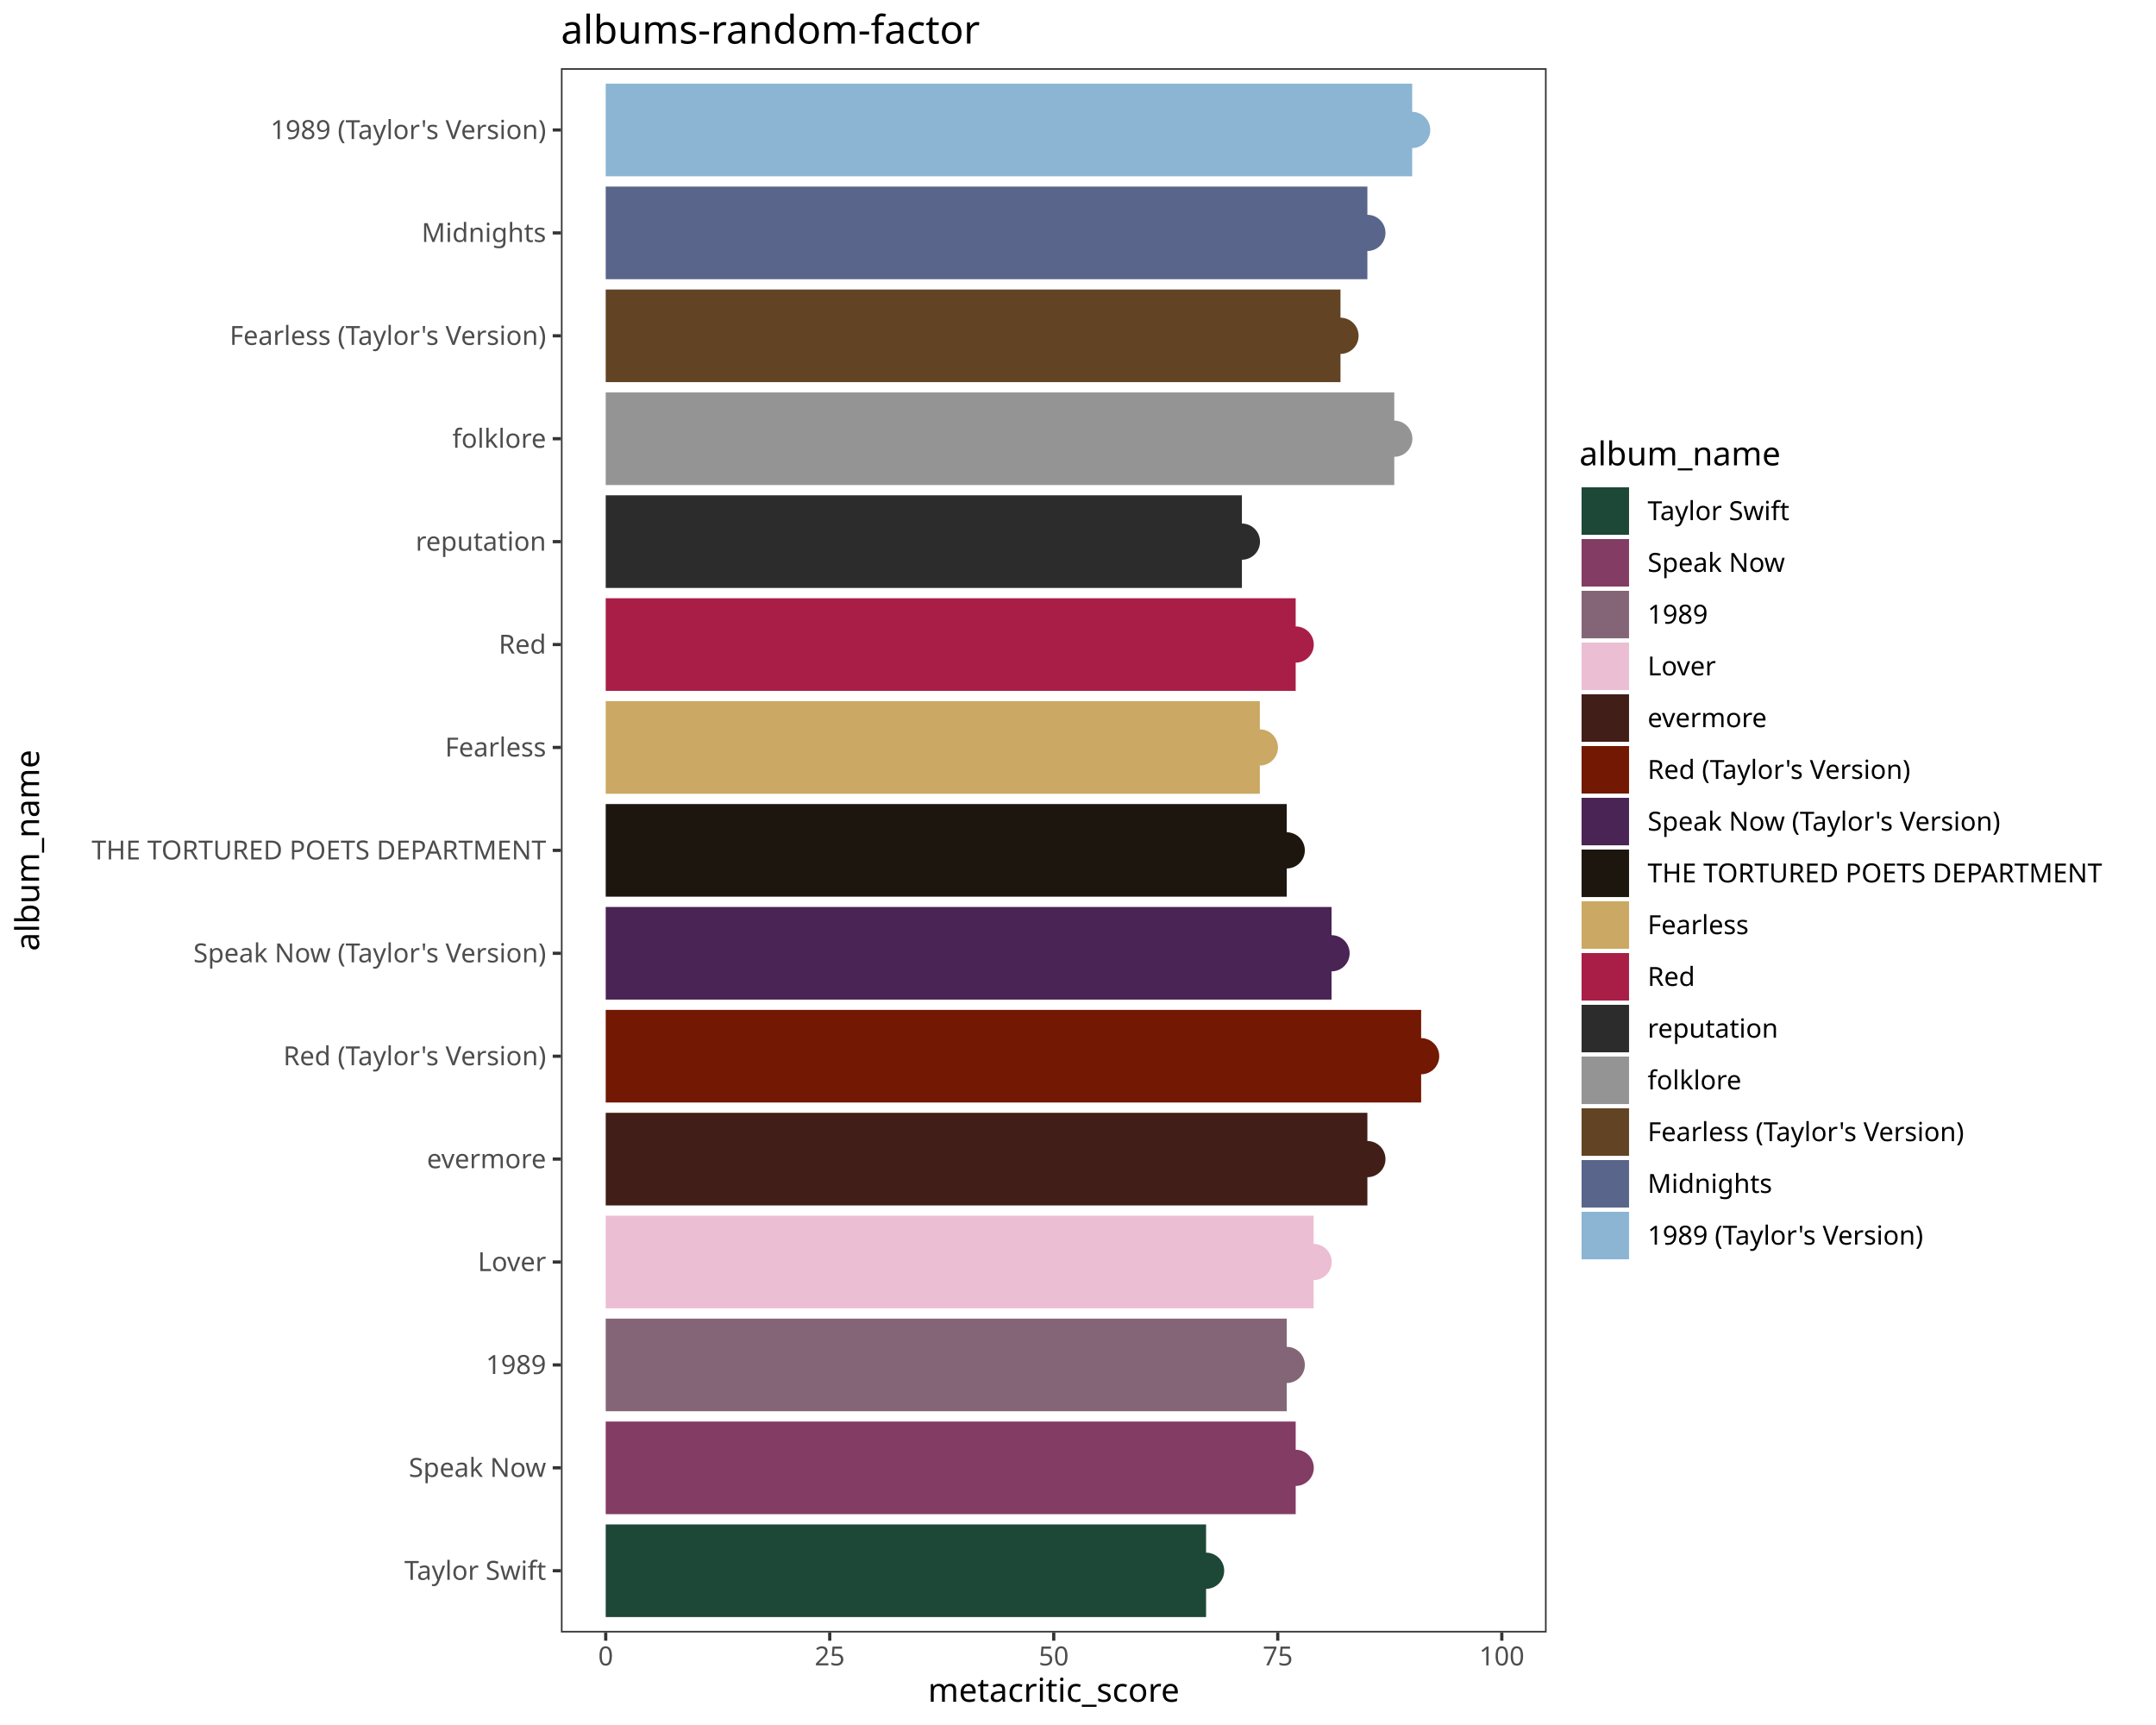
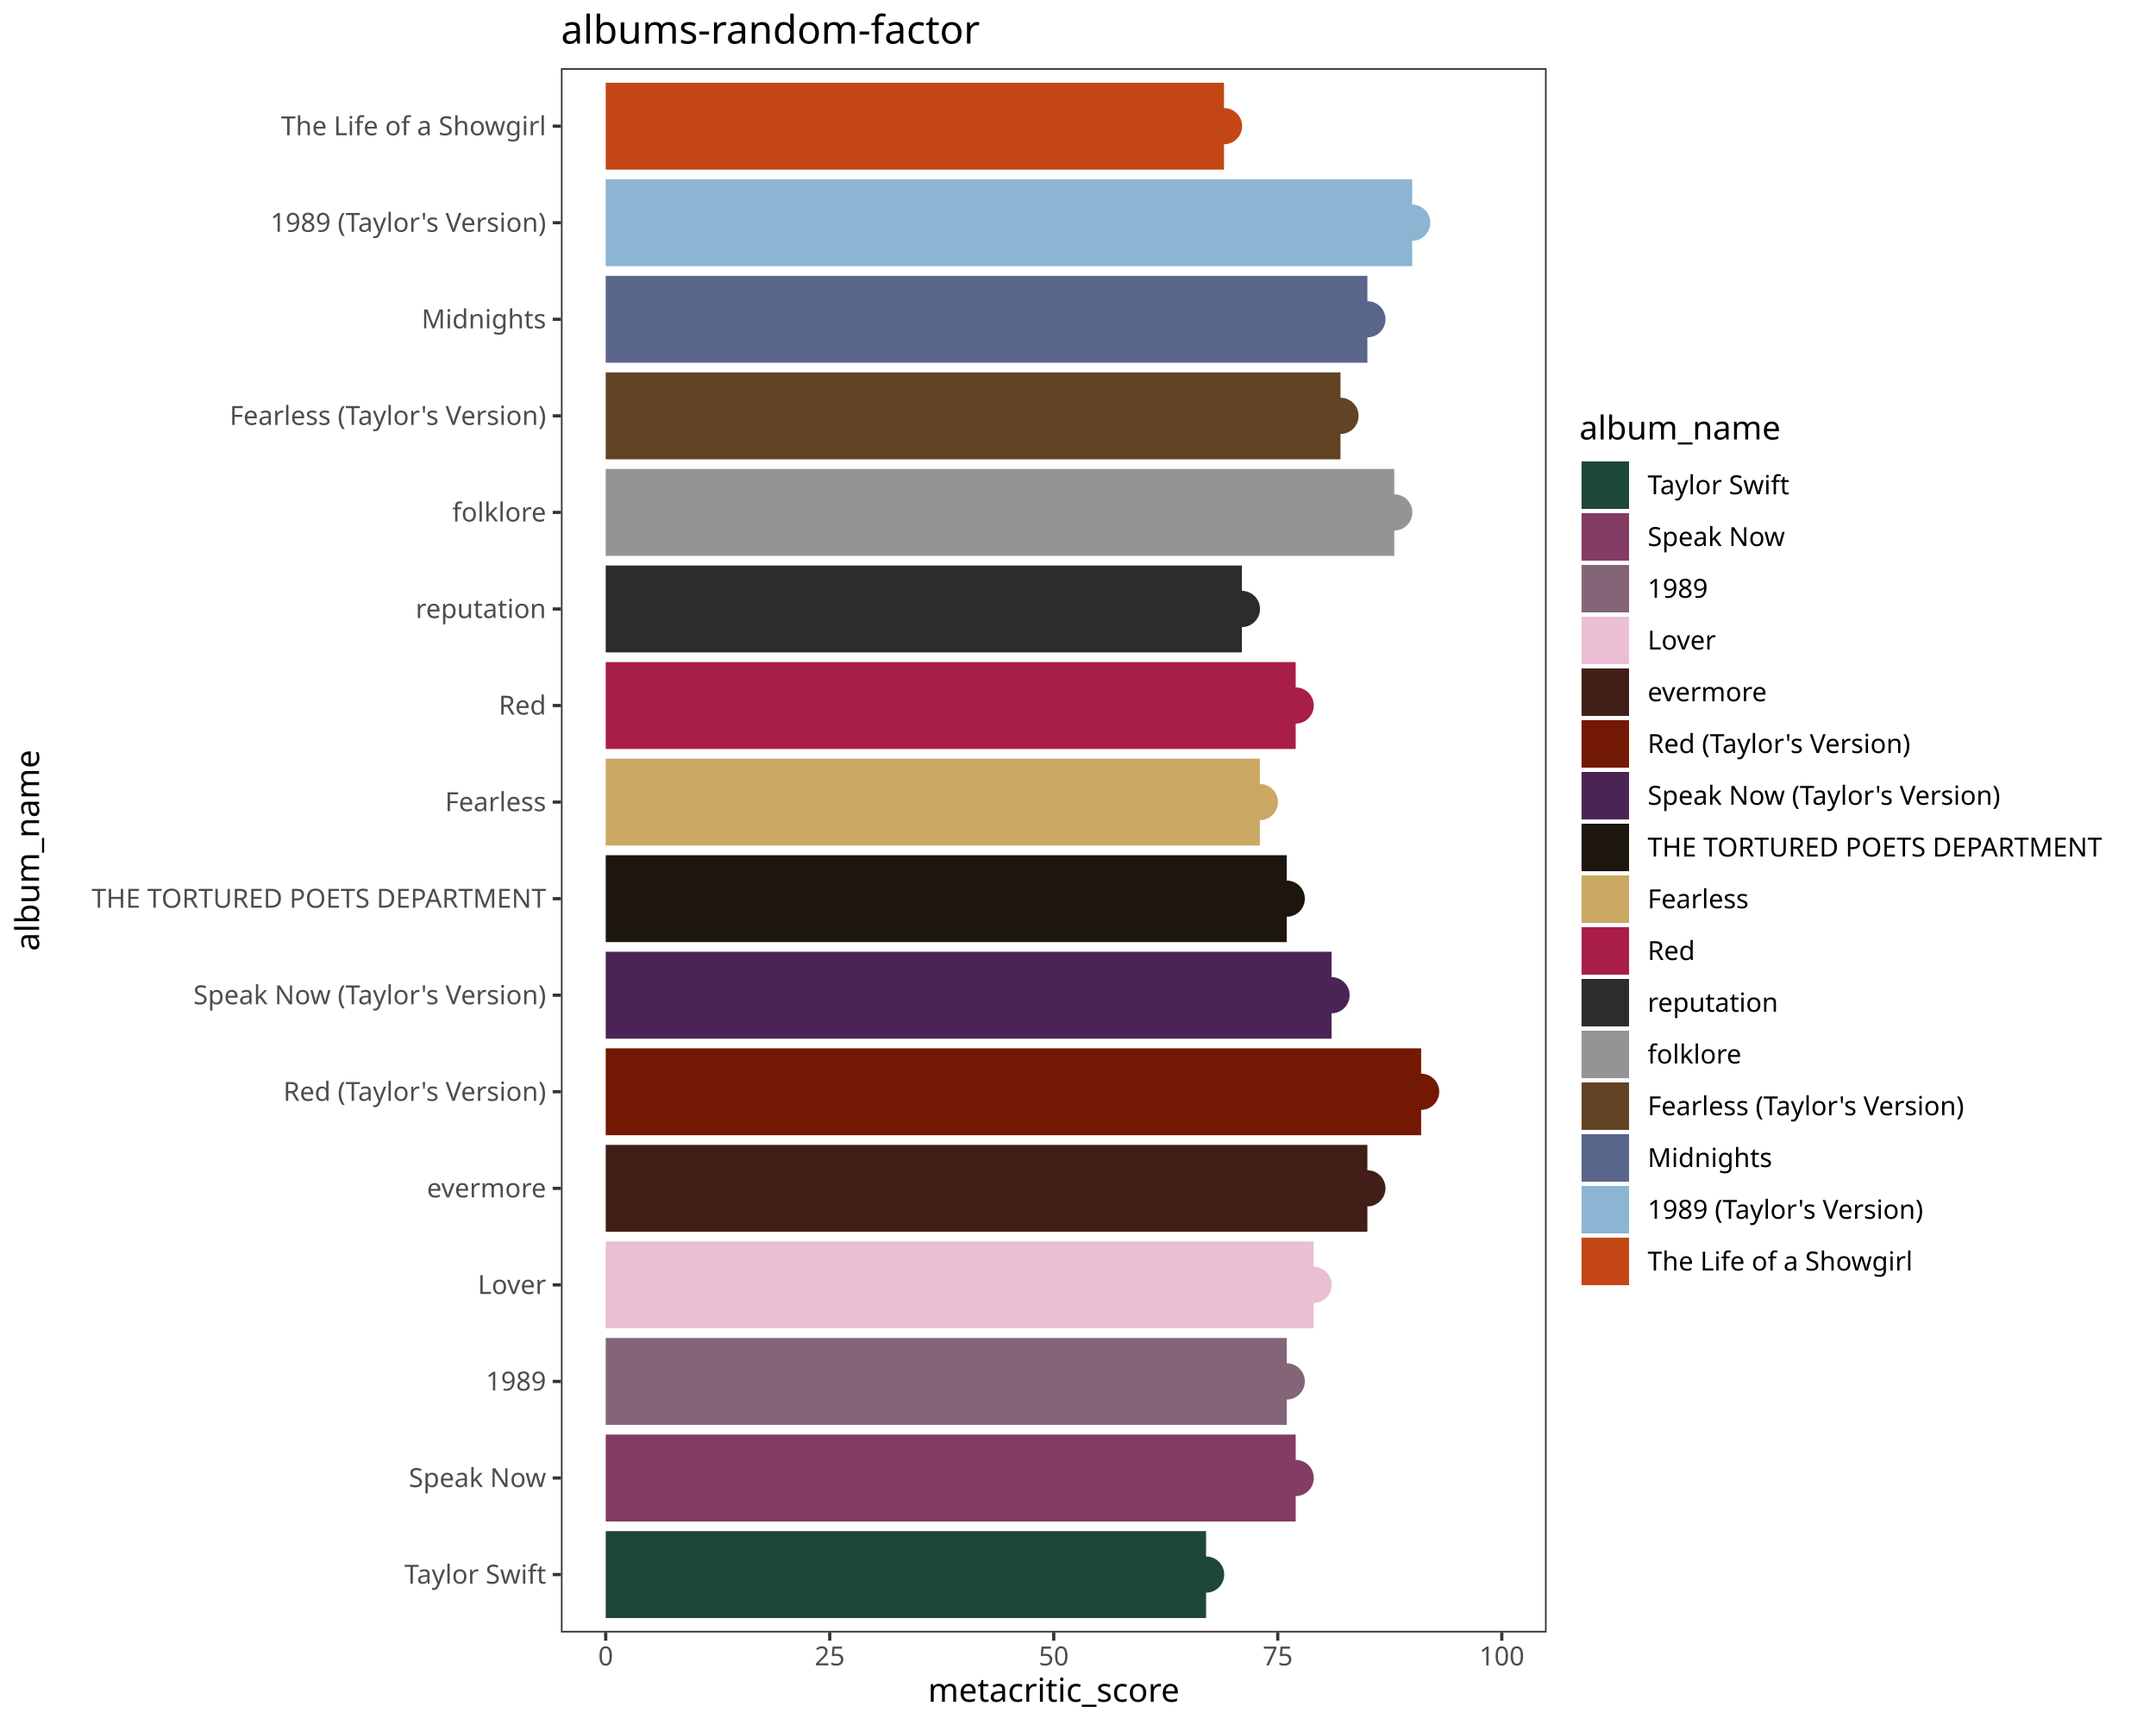
<svg xmlns="http://www.w3.org/2000/svg" class="svglite" data-engine-version="2.0" width="720.00pt" height="576.00pt" viewBox="0 0 720.00 576.00">
  <defs>
    <style type="text/css">
    .svglite line, .svglite polyline, .svglite polygon, .svglite path, .svglite rect, .svglite circle {
      fill: none;
      stroke: #000000;
      stroke-linecap: round;
      stroke-linejoin: round;
      stroke-miterlimit: 10.00;
    }
  </style>
  </defs>
  <rect width="100%" height="100%" style="stroke: none; fill: #FFFFFF;" />
  <defs>
    <clipPath id="cpMC4wMHw3MjAuMDB8MC4wMHw1NzYuMDA=">
      <rect x="0.00" y="0.00" width="720.00" height="576.00" />
    </clipPath>
  </defs>
  <g clip-path="url(#cpMC4wMHw3MjAuMDB8MC4wMHw1NzYuMDA=)">
    <rect x="0.00" y="0.00" width="720.00" height="576.00" style="stroke-width: 1.07; stroke: #FFFFFF; fill: #FFFFFF;" />
  </g>
  <defs>
    <clipPath id="cpMTg3LjMyfDUxNi40OXwyMi43OHw1NDUuMTE=">
      <rect x="187.32" y="22.78" width="329.17" height="522.33" />
    </clipPath>
  </defs>
  <g clip-path="url(#cpMTg3LjMyfDUxNi40OXwyMi43OHw1NDUuMTE=)">
    <rect x="187.32" y="22.78" width="329.17" height="522.33" style="stroke-width: 1.07; stroke: none; fill: #FFFFFF;" />
-     <rect x="202.28" y="509.03" width="200.49" height="30.93" style="stroke-width: 1.07; stroke: none; stroke-linecap: butt; stroke-linejoin: miter; fill: #1D4737;" />
-     <rect x="202.28" y="234.12" width="218.45" height="30.93" style="stroke-width: 1.07; stroke: none; stroke-linecap: butt; stroke-linejoin: miter; fill: #CBA863;" />
-     <rect x="202.28" y="474.67" width="230.42" height="30.93" style="stroke-width: 1.07; stroke: none; stroke-linecap: butt; stroke-linejoin: miter; fill: #833C63;" />
-     <rect x="202.28" y="199.76" width="230.42" height="30.93" style="stroke-width: 1.07; stroke: none; stroke-linecap: butt; stroke-linejoin: miter; fill: #A91E47;" />
-     <rect x="202.28" y="440.30" width="227.43" height="30.93" style="stroke-width: 1.07; stroke: none; stroke-linecap: butt; stroke-linejoin: miter; fill: #846578;" />
-     <rect x="202.28" y="165.39" width="212.46" height="30.93" style="stroke-width: 1.07; stroke: none; stroke-linecap: butt; stroke-linejoin: miter; fill: #2C2C2C;" />
-     <rect x="202.28" y="405.94" width="236.40" height="30.93" style="stroke-width: 1.07; stroke: none; stroke-linecap: butt; stroke-linejoin: miter; fill: #EBBED3;" />
-     <rect x="202.28" y="131.03" width="263.34" height="30.93" style="stroke-width: 1.07; stroke: none; stroke-linecap: butt; stroke-linejoin: miter; fill: #949494;" />
-     <rect x="202.28" y="371.58" width="254.36" height="30.93" style="stroke-width: 1.07; stroke: none; stroke-linecap: butt; stroke-linejoin: miter; fill: #421E18;" />
-     <rect x="202.28" y="96.67" width="245.38" height="30.93" style="stroke-width: 1.07; stroke: none; stroke-linecap: butt; stroke-linejoin: miter; fill: #624324;" />
-     <rect x="202.28" y="337.21" width="272.31" height="30.93" style="stroke-width: 1.07; stroke: none; stroke-linecap: butt; stroke-linejoin: miter; fill: #731803;" />
-     <rect x="202.28" y="62.30" width="254.36" height="30.93" style="stroke-width: 1.07; stroke: none; stroke-linecap: butt; stroke-linejoin: miter; fill: #5A658B;" />
-     <rect x="202.28" y="302.85" width="242.39" height="30.93" style="stroke-width: 1.07; stroke: none; stroke-linecap: butt; stroke-linejoin: miter; fill: #4A2454;" />
-     <rect x="202.28" y="27.94" width="269.32" height="30.93" style="stroke-width: 1.07; stroke: none; stroke-linecap: butt; stroke-linejoin: miter; fill: #8BB5D2;" />
-     <rect x="202.28" y="268.48" width="227.43" height="30.93" style="stroke-width: 1.07; stroke: none; stroke-linecap: butt; stroke-linejoin: miter; fill: #1C160F;" />
-     <circle cx="402.78" cy="524.49" r="5.69" style="stroke-width: 0.71; stroke: #1D4737; fill: #1D4737;" />
-     <circle cx="420.73" cy="249.58" r="5.69" style="stroke-width: 0.71; stroke: #CBA863; fill: #CBA863;" />
-     <circle cx="432.70" cy="490.13" r="5.69" style="stroke-width: 0.71; stroke: #833C63; fill: #833C63;" />
-     <circle cx="432.70" cy="215.22" r="5.69" style="stroke-width: 0.71; stroke: #A91E47; fill: #A91E47;" />
-     <circle cx="429.71" cy="455.77" r="5.69" style="stroke-width: 0.71; stroke: #846578; fill: #846578;" />
-     <circle cx="414.74" cy="180.86" r="5.69" style="stroke-width: 0.71; stroke: #2C2C2C; fill: #2C2C2C;" />
-     <circle cx="438.68" cy="421.40" r="5.69" style="stroke-width: 0.71; stroke: #EBBED3; fill: #EBBED3;" />
-     <circle cx="465.62" cy="146.49" r="5.69" style="stroke-width: 0.71; stroke: #949494; fill: #949494;" />
-     <circle cx="456.64" cy="387.04" r="5.69" style="stroke-width: 0.71; stroke: #421E18; fill: #421E18;" />
-     <circle cx="447.66" cy="112.13" r="5.69" style="stroke-width: 0.71; stroke: #624324; fill: #624324;" />
-     <circle cx="474.59" cy="352.68" r="5.69" style="stroke-width: 0.71; stroke: #731803; fill: #731803;" />
-     <circle cx="456.64" cy="77.77" r="5.69" style="stroke-width: 0.71; stroke: #5A658B; fill: #5A658B;" />
-     <circle cx="444.67" cy="318.31" r="5.69" style="stroke-width: 0.71; stroke: #4A2454; fill: #4A2454;" />
-     <circle cx="471.60" cy="43.40" r="5.69" style="stroke-width: 0.71; stroke: #8BB5D2; fill: #8BB5D2;" />
-     <circle cx="429.71" cy="283.95" r="5.69" style="stroke-width: 0.71; stroke: #1C160F; fill: #1C160F;" />
+     <rect x="202.28" y="511.26" width="200.49" height="29.02" style="stroke-width: 1.07; stroke: none; stroke-linecap: butt; stroke-linejoin: miter; fill: #1D4737;" />
+     <rect x="202.28" y="253.32" width="218.45" height="29.02" style="stroke-width: 1.07; stroke: none; stroke-linecap: butt; stroke-linejoin: miter; fill: #CBA863;" />
+     <rect x="202.28" y="479.02" width="230.42" height="29.02" style="stroke-width: 1.07; stroke: none; stroke-linecap: butt; stroke-linejoin: miter; fill: #833C63;" />
+     <rect x="202.28" y="221.08" width="230.42" height="29.02" style="stroke-width: 1.07; stroke: none; stroke-linecap: butt; stroke-linejoin: miter; fill: #A91E47;" />
+     <rect x="202.28" y="446.77" width="227.43" height="29.02" style="stroke-width: 1.07; stroke: none; stroke-linecap: butt; stroke-linejoin: miter; fill: #846578;" />
+     <rect x="202.28" y="188.83" width="212.46" height="29.02" style="stroke-width: 1.07; stroke: none; stroke-linecap: butt; stroke-linejoin: miter; fill: #2C2C2C;" />
+     <rect x="202.28" y="414.53" width="236.40" height="29.02" style="stroke-width: 1.07; stroke: none; stroke-linecap: butt; stroke-linejoin: miter; fill: #EBBED3;" />
+     <rect x="202.28" y="156.59" width="263.34" height="29.02" style="stroke-width: 1.07; stroke: none; stroke-linecap: butt; stroke-linejoin: miter; fill: #949494;" />
+     <rect x="202.28" y="382.29" width="254.36" height="29.02" style="stroke-width: 1.07; stroke: none; stroke-linecap: butt; stroke-linejoin: miter; fill: #421E18;" />
+     <rect x="202.28" y="124.35" width="245.38" height="29.02" style="stroke-width: 1.07; stroke: none; stroke-linecap: butt; stroke-linejoin: miter; fill: #624324;" />
+     <rect x="202.28" y="350.05" width="272.31" height="29.02" style="stroke-width: 1.07; stroke: none; stroke-linecap: butt; stroke-linejoin: miter; fill: #731803;" />
+     <rect x="202.28" y="92.10" width="254.36" height="29.02" style="stroke-width: 1.07; stroke: none; stroke-linecap: butt; stroke-linejoin: miter; fill: #5A658B;" />
+     <rect x="202.28" y="317.80" width="242.39" height="29.02" style="stroke-width: 1.07; stroke: none; stroke-linecap: butt; stroke-linejoin: miter; fill: #4A2454;" />
+     <rect x="202.28" y="59.86" width="269.32" height="29.02" style="stroke-width: 1.07; stroke: none; stroke-linecap: butt; stroke-linejoin: miter; fill: #8BB5D2;" />
+     <rect x="202.28" y="285.56" width="227.43" height="29.02" style="stroke-width: 1.07; stroke: none; stroke-linecap: butt; stroke-linejoin: miter; fill: #1C160F;" />
+     <rect x="202.28" y="27.62" width="206.48" height="29.02" style="stroke-width: 1.07; stroke: none; stroke-linecap: butt; stroke-linejoin: miter; fill: #C44615;" />
+     <circle cx="402.78" cy="525.77" r="5.69" style="stroke-width: 0.71; stroke: #1D4737; fill: #1D4737;" />
+     <circle cx="420.73" cy="267.83" r="5.69" style="stroke-width: 0.71; stroke: #CBA863; fill: #CBA863;" />
+     <circle cx="432.70" cy="493.52" r="5.69" style="stroke-width: 0.71; stroke: #833C63; fill: #833C63;" />
+     <circle cx="432.70" cy="235.58" r="5.69" style="stroke-width: 0.71; stroke: #A91E47; fill: #A91E47;" />
+     <circle cx="429.71" cy="461.28" r="5.69" style="stroke-width: 0.71; stroke: #846578; fill: #846578;" />
+     <circle cx="414.74" cy="203.34" r="5.69" style="stroke-width: 0.71; stroke: #2C2C2C; fill: #2C2C2C;" />
+     <circle cx="438.68" cy="429.04" r="5.69" style="stroke-width: 0.71; stroke: #EBBED3; fill: #EBBED3;" />
+     <circle cx="465.62" cy="171.10" r="5.69" style="stroke-width: 0.71; stroke: #949494; fill: #949494;" />
+     <circle cx="456.64" cy="396.80" r="5.69" style="stroke-width: 0.71; stroke: #421E18; fill: #421E18;" />
+     <circle cx="447.66" cy="138.86" r="5.69" style="stroke-width: 0.71; stroke: #624324; fill: #624324;" />
+     <circle cx="474.59" cy="364.55" r="5.69" style="stroke-width: 0.71; stroke: #731803; fill: #731803;" />
+     <circle cx="456.64" cy="106.61" r="5.69" style="stroke-width: 0.71; stroke: #5A658B; fill: #5A658B;" />
+     <circle cx="444.67" cy="332.31" r="5.69" style="stroke-width: 0.71; stroke: #4A2454; fill: #4A2454;" />
+     <circle cx="471.60" cy="74.37" r="5.69" style="stroke-width: 0.71; stroke: #8BB5D2; fill: #8BB5D2;" />
+     <circle cx="429.71" cy="300.07" r="5.69" style="stroke-width: 0.71; stroke: #1C160F; fill: #1C160F;" />
+     <circle cx="408.76" cy="42.13" r="5.69" style="stroke-width: 0.71; stroke: #C44615; fill: #C44615;" />
    <rect x="187.32" y="22.78" width="329.17" height="522.33" style="stroke-width: 1.07; stroke: #333333;" />
  </g>
  <g clip-path="url(#cpMC4wMHw3MjAuMDB8MC4wMHw1NzYuMDA=)">
-     <text x="182.39" y="527.52" text-anchor="end" style="font-size: 8.80px; fill: #4D4D4D; font-family: sans;" textLength="45.97px" lengthAdjust="spacingAndGlyphs">Taylor Swift</text>
-     <text x="182.39" y="493.16" text-anchor="end" style="font-size: 8.80px; fill: #4D4D4D; font-family: sans;" textLength="45.01px" lengthAdjust="spacingAndGlyphs">Speak Now</text>
-     <text x="182.39" y="458.79" text-anchor="end" style="font-size: 8.80px; fill: #4D4D4D; font-family: sans;" textLength="19.58px" lengthAdjust="spacingAndGlyphs">1989</text>
-     <text x="182.39" y="424.43" text-anchor="end" style="font-size: 8.80px; fill: #4D4D4D; font-family: sans;" textLength="22.02px" lengthAdjust="spacingAndGlyphs">Lover</text>
-     <text x="182.39" y="390.07" text-anchor="end" style="font-size: 8.80px; fill: #4D4D4D; font-family: sans;" textLength="37.18px" lengthAdjust="spacingAndGlyphs">evermore</text>
-     <text x="182.39" y="355.70" text-anchor="end" style="font-size: 8.80px; fill: #4D4D4D; font-family: sans;" textLength="87.27px" lengthAdjust="spacingAndGlyphs">Red (Taylor's Version)</text>
-     <text x="182.39" y="321.34" text-anchor="end" style="font-size: 8.80px; fill: #4D4D4D; font-family: sans;" textLength="116.14px" lengthAdjust="spacingAndGlyphs">Speak Now (Taylor's Version)</text>
-     <text x="182.39" y="286.98" text-anchor="end" style="font-size: 8.80px; fill: #4D4D4D; font-family: sans;" textLength="164.31px" lengthAdjust="spacingAndGlyphs">THE TORTURED POETS DEPARTMENT</text>
-     <text x="182.39" y="252.61" text-anchor="end" style="font-size: 8.80px; fill: #4D4D4D; font-family: sans;" textLength="33.75px" lengthAdjust="spacingAndGlyphs">Fearless</text>
-     <text x="182.39" y="218.25" text-anchor="end" style="font-size: 8.80px; fill: #4D4D4D; font-family: sans;" textLength="16.15px" lengthAdjust="spacingAndGlyphs">Red</text>
-     <text x="182.39" y="183.88" text-anchor="end" style="font-size: 8.80px; fill: #4D4D4D; font-family: sans;" textLength="39.14px" lengthAdjust="spacingAndGlyphs">reputation</text>
-     <text x="182.39" y="149.52" text-anchor="end" style="font-size: 8.80px; fill: #4D4D4D; font-family: sans;" textLength="28.37px" lengthAdjust="spacingAndGlyphs">folklore</text>
-     <text x="182.39" y="115.16" text-anchor="end" style="font-size: 8.80px; fill: #4D4D4D; font-family: sans;" textLength="104.88px" lengthAdjust="spacingAndGlyphs">Fearless (Taylor's Version)</text>
-     <text x="182.39" y="80.79" text-anchor="end" style="font-size: 8.80px; fill: #4D4D4D; font-family: sans;" textLength="37.67px" lengthAdjust="spacingAndGlyphs">Midnights</text>
-     <text x="182.39" y="46.43" text-anchor="end" style="font-size: 8.80px; fill: #4D4D4D; font-family: sans;" textLength="90.71px" lengthAdjust="spacingAndGlyphs">1989 (Taylor's Version)</text>
-     <polyline points="184.58,524.49 187.32,524.49 " style="stroke-width: 1.07; stroke: #333333; stroke-linecap: butt;" />
-     <polyline points="184.58,490.13 187.32,490.13 " style="stroke-width: 1.07; stroke: #333333; stroke-linecap: butt;" />
-     <polyline points="184.58,455.77 187.32,455.77 " style="stroke-width: 1.07; stroke: #333333; stroke-linecap: butt;" />
-     <polyline points="184.58,421.40 187.32,421.40 " style="stroke-width: 1.07; stroke: #333333; stroke-linecap: butt;" />
-     <polyline points="184.58,387.04 187.32,387.04 " style="stroke-width: 1.07; stroke: #333333; stroke-linecap: butt;" />
-     <polyline points="184.58,352.68 187.32,352.68 " style="stroke-width: 1.07; stroke: #333333; stroke-linecap: butt;" />
-     <polyline points="184.58,318.31 187.32,318.31 " style="stroke-width: 1.07; stroke: #333333; stroke-linecap: butt;" />
-     <polyline points="184.58,283.95 187.32,283.95 " style="stroke-width: 1.07; stroke: #333333; stroke-linecap: butt;" />
-     <polyline points="184.58,249.58 187.32,249.58 " style="stroke-width: 1.07; stroke: #333333; stroke-linecap: butt;" />
-     <polyline points="184.58,215.22 187.32,215.22 " style="stroke-width: 1.07; stroke: #333333; stroke-linecap: butt;" />
-     <polyline points="184.58,180.86 187.32,180.86 " style="stroke-width: 1.07; stroke: #333333; stroke-linecap: butt;" />
-     <polyline points="184.58,146.49 187.32,146.49 " style="stroke-width: 1.07; stroke: #333333; stroke-linecap: butt;" />
-     <polyline points="184.58,112.13 187.32,112.13 " style="stroke-width: 1.07; stroke: #333333; stroke-linecap: butt;" />
-     <polyline points="184.58,77.77 187.32,77.77 " style="stroke-width: 1.07; stroke: #333333; stroke-linecap: butt;" />
-     <polyline points="184.58,43.40 187.32,43.40 " style="stroke-width: 1.07; stroke: #333333; stroke-linecap: butt;" />
+     <text x="182.39" y="528.80" text-anchor="end" style="font-size: 8.80px; fill: #4D4D4D; font-family: sans;" textLength="45.97px" lengthAdjust="spacingAndGlyphs">Taylor Swift</text>
+     <text x="182.39" y="496.55" text-anchor="end" style="font-size: 8.80px; fill: #4D4D4D; font-family: sans;" textLength="45.01px" lengthAdjust="spacingAndGlyphs">Speak Now</text>
+     <text x="182.39" y="464.31" text-anchor="end" style="font-size: 8.80px; fill: #4D4D4D; font-family: sans;" textLength="19.58px" lengthAdjust="spacingAndGlyphs">1989</text>
+     <text x="182.39" y="432.07" text-anchor="end" style="font-size: 8.80px; fill: #4D4D4D; font-family: sans;" textLength="22.02px" lengthAdjust="spacingAndGlyphs">Lover</text>
+     <text x="182.39" y="399.82" text-anchor="end" style="font-size: 8.80px; fill: #4D4D4D; font-family: sans;" textLength="37.18px" lengthAdjust="spacingAndGlyphs">evermore</text>
+     <text x="182.39" y="367.58" text-anchor="end" style="font-size: 8.80px; fill: #4D4D4D; font-family: sans;" textLength="87.27px" lengthAdjust="spacingAndGlyphs">Red (Taylor's Version)</text>
+     <text x="182.39" y="335.34" text-anchor="end" style="font-size: 8.80px; fill: #4D4D4D; font-family: sans;" textLength="116.14px" lengthAdjust="spacingAndGlyphs">Speak Now (Taylor's Version)</text>
+     <text x="182.39" y="303.10" text-anchor="end" style="font-size: 8.80px; fill: #4D4D4D; font-family: sans;" textLength="164.31px" lengthAdjust="spacingAndGlyphs">THE TORTURED POETS DEPARTMENT</text>
+     <text x="182.39" y="270.85" text-anchor="end" style="font-size: 8.80px; fill: #4D4D4D; font-family: sans;" textLength="33.75px" lengthAdjust="spacingAndGlyphs">Fearless</text>
+     <text x="182.39" y="238.61" text-anchor="end" style="font-size: 8.80px; fill: #4D4D4D; font-family: sans;" textLength="16.15px" lengthAdjust="spacingAndGlyphs">Red</text>
+     <text x="182.39" y="206.37" text-anchor="end" style="font-size: 8.80px; fill: #4D4D4D; font-family: sans;" textLength="39.14px" lengthAdjust="spacingAndGlyphs">reputation</text>
+     <text x="182.39" y="174.13" text-anchor="end" style="font-size: 8.80px; fill: #4D4D4D; font-family: sans;" textLength="28.37px" lengthAdjust="spacingAndGlyphs">folklore</text>
+     <text x="182.39" y="141.88" text-anchor="end" style="font-size: 8.80px; fill: #4D4D4D; font-family: sans;" textLength="104.88px" lengthAdjust="spacingAndGlyphs">Fearless (Taylor's Version)</text>
+     <text x="182.39" y="109.64" text-anchor="end" style="font-size: 8.80px; fill: #4D4D4D; font-family: sans;" textLength="37.67px" lengthAdjust="spacingAndGlyphs">Midnights</text>
+     <text x="182.39" y="77.40" text-anchor="end" style="font-size: 8.80px; fill: #4D4D4D; font-family: sans;" textLength="90.71px" lengthAdjust="spacingAndGlyphs">1989 (Taylor's Version)</text>
+     <text x="182.39" y="45.16" text-anchor="end" style="font-size: 8.80px; fill: #4D4D4D; font-family: sans;" textLength="85.11px" lengthAdjust="spacingAndGlyphs">The Life of a Showgirl</text>
+     <polyline points="184.58,525.77 187.32,525.77 " style="stroke-width: 1.07; stroke: #333333; stroke-linecap: butt;" />
+     <polyline points="184.58,493.52 187.32,493.52 " style="stroke-width: 1.07; stroke: #333333; stroke-linecap: butt;" />
+     <polyline points="184.58,461.28 187.32,461.28 " style="stroke-width: 1.07; stroke: #333333; stroke-linecap: butt;" />
+     <polyline points="184.58,429.04 187.32,429.04 " style="stroke-width: 1.07; stroke: #333333; stroke-linecap: butt;" />
+     <polyline points="184.58,396.80 187.32,396.80 " style="stroke-width: 1.07; stroke: #333333; stroke-linecap: butt;" />
+     <polyline points="184.58,364.55 187.32,364.55 " style="stroke-width: 1.07; stroke: #333333; stroke-linecap: butt;" />
+     <polyline points="184.58,332.31 187.32,332.31 " style="stroke-width: 1.07; stroke: #333333; stroke-linecap: butt;" />
+     <polyline points="184.58,300.07 187.32,300.07 " style="stroke-width: 1.07; stroke: #333333; stroke-linecap: butt;" />
+     <polyline points="184.58,267.83 187.32,267.83 " style="stroke-width: 1.07; stroke: #333333; stroke-linecap: butt;" />
+     <polyline points="184.58,235.58 187.32,235.58 " style="stroke-width: 1.07; stroke: #333333; stroke-linecap: butt;" />
+     <polyline points="184.58,203.34 187.32,203.34 " style="stroke-width: 1.07; stroke: #333333; stroke-linecap: butt;" />
+     <polyline points="184.58,171.10 187.32,171.10 " style="stroke-width: 1.07; stroke: #333333; stroke-linecap: butt;" />
+     <polyline points="184.58,138.86 187.32,138.86 " style="stroke-width: 1.07; stroke: #333333; stroke-linecap: butt;" />
+     <polyline points="184.58,106.61 187.32,106.61 " style="stroke-width: 1.07; stroke: #333333; stroke-linecap: butt;" />
+     <polyline points="184.58,74.37 187.32,74.37 " style="stroke-width: 1.07; stroke: #333333; stroke-linecap: butt;" />
+     <polyline points="184.58,42.13 187.32,42.13 " style="stroke-width: 1.07; stroke: #333333; stroke-linecap: butt;" />
    <polyline points="202.28,547.85 202.28,545.11 " style="stroke-width: 1.07; stroke: #333333; stroke-linecap: butt;" />
    <polyline points="277.09,547.85 277.09,545.11 " style="stroke-width: 1.07; stroke: #333333; stroke-linecap: butt;" />
    <polyline points="351.90,547.85 351.90,545.11 " style="stroke-width: 1.07; stroke: #333333; stroke-linecap: butt;" />
    <polyline points="426.71,547.85 426.71,545.11 " style="stroke-width: 1.07; stroke: #333333; stroke-linecap: butt;" />
    <polyline points="501.53,547.85 501.53,545.11 " style="stroke-width: 1.07; stroke: #333333; stroke-linecap: butt;" />
    <text x="202.28" y="556.10" text-anchor="middle" style="font-size: 8.80px; fill: #4D4D4D; font-family: sans;" textLength="4.89px" lengthAdjust="spacingAndGlyphs">0</text>
    <text x="277.09" y="556.10" text-anchor="middle" style="font-size: 8.80px; fill: #4D4D4D; font-family: sans;" textLength="9.79px" lengthAdjust="spacingAndGlyphs">25</text>
    <text x="351.90" y="556.10" text-anchor="middle" style="font-size: 8.80px; fill: #4D4D4D; font-family: sans;" textLength="9.79px" lengthAdjust="spacingAndGlyphs">50</text>
    <text x="426.71" y="556.10" text-anchor="middle" style="font-size: 8.80px; fill: #4D4D4D; font-family: sans;" textLength="9.79px" lengthAdjust="spacingAndGlyphs">75</text>
    <text x="501.53" y="556.10" text-anchor="middle" style="font-size: 8.80px; fill: #4D4D4D; font-family: sans;" textLength="14.68px" lengthAdjust="spacingAndGlyphs">100</text>
    <text x="351.90" y="568.24" text-anchor="middle" style="font-size: 11.00px; font-family: sans;" textLength="80.10px" lengthAdjust="spacingAndGlyphs">metacritic_score</text>
    <text transform="translate(13.05,283.95) rotate(-90)" text-anchor="middle" style="font-size: 11.00px; font-family: sans;" textLength="63.60px" lengthAdjust="spacingAndGlyphs">album_name</text>
-     <rect x="527.45" y="146.68" width="187.07" height="274.53" style="stroke-width: 1.07; stroke: none; fill: #FFFFFF;" />
-     <text x="527.45" y="155.39" style="font-size: 11.00px; font-family: sans;" textLength="63.60px" lengthAdjust="spacingAndGlyphs">album_name</text>
-     <rect x="527.45" y="162.01" width="17.28" height="17.28" style="stroke-width: 1.07; stroke: none; fill: #FFFFFF;" />
-     <rect x="528.16" y="162.72" width="15.86" height="15.86" style="stroke-width: 1.07; stroke: none; stroke-linecap: butt; stroke-linejoin: miter; fill: #1D4737;" />
-     <circle cx="536.09" cy="170.65" r="5.69" style="stroke-width: 0.71; stroke: #1D4737; fill: #1D4737;" />
-     <rect x="527.45" y="179.29" width="17.28" height="17.28" style="stroke-width: 1.07; stroke: none; fill: #FFFFFF;" />
-     <rect x="528.16" y="180.00" width="15.86" height="15.86" style="stroke-width: 1.07; stroke: none; stroke-linecap: butt; stroke-linejoin: miter; fill: #833C63;" />
-     <circle cx="536.09" cy="187.93" r="5.69" style="stroke-width: 0.71; stroke: #833C63; fill: #833C63;" />
-     <rect x="527.45" y="196.57" width="17.28" height="17.28" style="stroke-width: 1.07; stroke: none; fill: #FFFFFF;" />
-     <rect x="528.16" y="197.28" width="15.86" height="15.86" style="stroke-width: 1.07; stroke: none; stroke-linecap: butt; stroke-linejoin: miter; fill: #846578;" />
-     <circle cx="536.09" cy="205.21" r="5.69" style="stroke-width: 0.71; stroke: #846578; fill: #846578;" />
-     <rect x="527.45" y="213.85" width="17.28" height="17.28" style="stroke-width: 1.07; stroke: none; fill: #FFFFFF;" />
-     <rect x="528.16" y="214.56" width="15.86" height="15.86" style="stroke-width: 1.07; stroke: none; stroke-linecap: butt; stroke-linejoin: miter; fill: #EBBED3;" />
-     <circle cx="536.09" cy="222.49" r="5.69" style="stroke-width: 0.71; stroke: #EBBED3; fill: #EBBED3;" />
-     <rect x="527.45" y="231.13" width="17.28" height="17.28" style="stroke-width: 1.07; stroke: none; fill: #FFFFFF;" />
-     <rect x="528.16" y="231.84" width="15.86" height="15.86" style="stroke-width: 1.07; stroke: none; stroke-linecap: butt; stroke-linejoin: miter; fill: #421E18;" />
-     <circle cx="536.09" cy="239.77" r="5.69" style="stroke-width: 0.71; stroke: #421E18; fill: #421E18;" />
-     <rect x="527.45" y="248.41" width="17.28" height="17.28" style="stroke-width: 1.07; stroke: none; fill: #FFFFFF;" />
-     <rect x="528.16" y="249.12" width="15.86" height="15.86" style="stroke-width: 1.07; stroke: none; stroke-linecap: butt; stroke-linejoin: miter; fill: #731803;" />
-     <circle cx="536.09" cy="257.05" r="5.69" style="stroke-width: 0.71; stroke: #731803; fill: #731803;" />
-     <rect x="527.45" y="265.69" width="17.28" height="17.28" style="stroke-width: 1.07; stroke: none; fill: #FFFFFF;" />
-     <rect x="528.16" y="266.40" width="15.86" height="15.86" style="stroke-width: 1.07; stroke: none; stroke-linecap: butt; stroke-linejoin: miter; fill: #4A2454;" />
-     <circle cx="536.09" cy="274.33" r="5.69" style="stroke-width: 0.71; stroke: #4A2454; fill: #4A2454;" />
-     <rect x="527.45" y="282.97" width="17.28" height="17.28" style="stroke-width: 1.07; stroke: none; fill: #FFFFFF;" />
-     <rect x="528.16" y="283.68" width="15.86" height="15.86" style="stroke-width: 1.07; stroke: none; stroke-linecap: butt; stroke-linejoin: miter; fill: #1C160F;" />
-     <circle cx="536.09" cy="291.61" r="5.69" style="stroke-width: 0.71; stroke: #1C160F; fill: #1C160F;" />
-     <rect x="527.45" y="300.25" width="17.28" height="17.28" style="stroke-width: 1.07; stroke: none; fill: #FFFFFF;" />
-     <rect x="528.16" y="300.96" width="15.86" height="15.86" style="stroke-width: 1.07; stroke: none; stroke-linecap: butt; stroke-linejoin: miter; fill: #CBA863;" />
-     <circle cx="536.09" cy="308.89" r="5.69" style="stroke-width: 0.71; stroke: #CBA863; fill: #CBA863;" />
-     <rect x="527.45" y="317.53" width="17.28" height="17.28" style="stroke-width: 1.07; stroke: none; fill: #FFFFFF;" />
-     <rect x="528.16" y="318.24" width="15.86" height="15.86" style="stroke-width: 1.07; stroke: none; stroke-linecap: butt; stroke-linejoin: miter; fill: #A91E47;" />
-     <circle cx="536.09" cy="326.17" r="5.69" style="stroke-width: 0.71; stroke: #A91E47; fill: #A91E47;" />
-     <rect x="527.45" y="334.81" width="17.28" height="17.28" style="stroke-width: 1.07; stroke: none; fill: #FFFFFF;" />
-     <rect x="528.16" y="335.52" width="15.86" height="15.86" style="stroke-width: 1.07; stroke: none; stroke-linecap: butt; stroke-linejoin: miter; fill: #2C2C2C;" />
-     <circle cx="536.09" cy="343.45" r="5.69" style="stroke-width: 0.71; stroke: #2C2C2C; fill: #2C2C2C;" />
-     <rect x="527.45" y="352.09" width="17.28" height="17.28" style="stroke-width: 1.07; stroke: none; fill: #FFFFFF;" />
-     <rect x="528.16" y="352.80" width="15.86" height="15.86" style="stroke-width: 1.07; stroke: none; stroke-linecap: butt; stroke-linejoin: miter; fill: #949494;" />
-     <circle cx="536.09" cy="360.73" r="5.69" style="stroke-width: 0.71; stroke: #949494; fill: #949494;" />
-     <rect x="527.45" y="369.37" width="17.28" height="17.28" style="stroke-width: 1.07; stroke: none; fill: #FFFFFF;" />
-     <rect x="528.16" y="370.08" width="15.86" height="15.86" style="stroke-width: 1.07; stroke: none; stroke-linecap: butt; stroke-linejoin: miter; fill: #624324;" />
-     <circle cx="536.09" cy="378.01" r="5.69" style="stroke-width: 0.71; stroke: #624324; fill: #624324;" />
-     <rect x="527.45" y="386.65" width="17.28" height="17.28" style="stroke-width: 1.07; stroke: none; fill: #FFFFFF;" />
-     <rect x="528.16" y="387.36" width="15.86" height="15.86" style="stroke-width: 1.07; stroke: none; stroke-linecap: butt; stroke-linejoin: miter; fill: #5A658B;" />
-     <circle cx="536.09" cy="395.29" r="5.69" style="stroke-width: 0.71; stroke: #5A658B; fill: #5A658B;" />
-     <rect x="527.45" y="403.93" width="17.28" height="17.28" style="stroke-width: 1.07; stroke: none; fill: #FFFFFF;" />
-     <rect x="528.16" y="404.64" width="15.86" height="15.86" style="stroke-width: 1.07; stroke: none; stroke-linecap: butt; stroke-linejoin: miter; fill: #8BB5D2;" />
-     <circle cx="536.09" cy="412.57" r="5.69" style="stroke-width: 0.71; stroke: #8BB5D2; fill: #8BB5D2;" />
-     <text x="550.21" y="173.68" style="font-size: 8.80px; font-family: sans;" textLength="45.97px" lengthAdjust="spacingAndGlyphs">Taylor Swift</text>
-     <text x="550.21" y="190.96" style="font-size: 8.80px; font-family: sans;" textLength="45.01px" lengthAdjust="spacingAndGlyphs">Speak Now</text>
-     <text x="550.21" y="208.24" style="font-size: 8.80px; font-family: sans;" textLength="19.58px" lengthAdjust="spacingAndGlyphs">1989</text>
-     <text x="550.21" y="225.52" style="font-size: 8.80px; font-family: sans;" textLength="22.02px" lengthAdjust="spacingAndGlyphs">Lover</text>
-     <text x="550.21" y="242.80" style="font-size: 8.80px; font-family: sans;" textLength="37.18px" lengthAdjust="spacingAndGlyphs">evermore</text>
-     <text x="550.21" y="260.08" style="font-size: 8.80px; font-family: sans;" textLength="87.27px" lengthAdjust="spacingAndGlyphs">Red (Taylor's Version)</text>
-     <text x="550.21" y="277.36" style="font-size: 8.80px; font-family: sans;" textLength="116.14px" lengthAdjust="spacingAndGlyphs">Speak Now (Taylor's Version)</text>
-     <text x="550.21" y="294.64" style="font-size: 8.80px; font-family: sans;" textLength="164.31px" lengthAdjust="spacingAndGlyphs">THE TORTURED POETS DEPARTMENT</text>
-     <text x="550.21" y="311.92" style="font-size: 8.80px; font-family: sans;" textLength="33.75px" lengthAdjust="spacingAndGlyphs">Fearless</text>
-     <text x="550.21" y="329.20" style="font-size: 8.80px; font-family: sans;" textLength="16.15px" lengthAdjust="spacingAndGlyphs">Red</text>
-     <text x="550.21" y="346.48" style="font-size: 8.80px; font-family: sans;" textLength="39.14px" lengthAdjust="spacingAndGlyphs">reputation</text>
-     <text x="550.21" y="363.76" style="font-size: 8.80px; font-family: sans;" textLength="28.37px" lengthAdjust="spacingAndGlyphs">folklore</text>
-     <text x="550.21" y="381.04" style="font-size: 8.80px; font-family: sans;" textLength="104.88px" lengthAdjust="spacingAndGlyphs">Fearless (Taylor's Version)</text>
-     <text x="550.21" y="398.32" style="font-size: 8.80px; font-family: sans;" textLength="37.67px" lengthAdjust="spacingAndGlyphs">Midnights</text>
-     <text x="550.21" y="415.60" style="font-size: 8.80px; font-family: sans;" textLength="90.71px" lengthAdjust="spacingAndGlyphs">1989 (Taylor's Version)</text>
+     <rect x="527.45" y="138.04" width="187.07" height="291.81" style="stroke-width: 1.07; stroke: none; fill: #FFFFFF;" />
+     <text x="527.45" y="146.75" style="font-size: 11.00px; font-family: sans;" textLength="63.60px" lengthAdjust="spacingAndGlyphs">album_name</text>
+     <rect x="527.45" y="153.37" width="17.28" height="17.28" style="stroke-width: 1.07; stroke: none; fill: #FFFFFF;" />
+     <rect x="528.16" y="154.08" width="15.86" height="15.86" style="stroke-width: 1.07; stroke: none; stroke-linecap: butt; stroke-linejoin: miter; fill: #1D4737;" />
+     <circle cx="536.09" cy="162.01" r="5.69" style="stroke-width: 0.71; stroke: #1D4737; fill: #1D4737;" />
+     <rect x="527.45" y="170.65" width="17.28" height="17.28" style="stroke-width: 1.07; stroke: none; fill: #FFFFFF;" />
+     <rect x="528.16" y="171.36" width="15.86" height="15.86" style="stroke-width: 1.07; stroke: none; stroke-linecap: butt; stroke-linejoin: miter; fill: #833C63;" />
+     <circle cx="536.09" cy="179.29" r="5.69" style="stroke-width: 0.71; stroke: #833C63; fill: #833C63;" />
+     <rect x="527.45" y="187.93" width="17.28" height="17.28" style="stroke-width: 1.07; stroke: none; fill: #FFFFFF;" />
+     <rect x="528.16" y="188.64" width="15.86" height="15.86" style="stroke-width: 1.07; stroke: none; stroke-linecap: butt; stroke-linejoin: miter; fill: #846578;" />
+     <circle cx="536.09" cy="196.57" r="5.69" style="stroke-width: 0.71; stroke: #846578; fill: #846578;" />
+     <rect x="527.45" y="205.21" width="17.28" height="17.28" style="stroke-width: 1.07; stroke: none; fill: #FFFFFF;" />
+     <rect x="528.16" y="205.92" width="15.86" height="15.86" style="stroke-width: 1.07; stroke: none; stroke-linecap: butt; stroke-linejoin: miter; fill: #EBBED3;" />
+     <circle cx="536.09" cy="213.85" r="5.69" style="stroke-width: 0.71; stroke: #EBBED3; fill: #EBBED3;" />
+     <rect x="527.45" y="222.49" width="17.28" height="17.28" style="stroke-width: 1.07; stroke: none; fill: #FFFFFF;" />
+     <rect x="528.16" y="223.20" width="15.86" height="15.86" style="stroke-width: 1.07; stroke: none; stroke-linecap: butt; stroke-linejoin: miter; fill: #421E18;" />
+     <circle cx="536.09" cy="231.13" r="5.69" style="stroke-width: 0.71; stroke: #421E18; fill: #421E18;" />
+     <rect x="527.45" y="239.77" width="17.28" height="17.28" style="stroke-width: 1.07; stroke: none; fill: #FFFFFF;" />
+     <rect x="528.16" y="240.48" width="15.86" height="15.86" style="stroke-width: 1.07; stroke: none; stroke-linecap: butt; stroke-linejoin: miter; fill: #731803;" />
+     <circle cx="536.09" cy="248.41" r="5.69" style="stroke-width: 0.71; stroke: #731803; fill: #731803;" />
+     <rect x="527.45" y="257.05" width="17.28" height="17.28" style="stroke-width: 1.07; stroke: none; fill: #FFFFFF;" />
+     <rect x="528.16" y="257.76" width="15.86" height="15.86" style="stroke-width: 1.07; stroke: none; stroke-linecap: butt; stroke-linejoin: miter; fill: #4A2454;" />
+     <circle cx="536.09" cy="265.69" r="5.69" style="stroke-width: 0.71; stroke: #4A2454; fill: #4A2454;" />
+     <rect x="527.45" y="274.33" width="17.28" height="17.28" style="stroke-width: 1.07; stroke: none; fill: #FFFFFF;" />
+     <rect x="528.16" y="275.04" width="15.86" height="15.86" style="stroke-width: 1.07; stroke: none; stroke-linecap: butt; stroke-linejoin: miter; fill: #1C160F;" />
+     <circle cx="536.09" cy="282.97" r="5.69" style="stroke-width: 0.71; stroke: #1C160F; fill: #1C160F;" />
+     <rect x="527.45" y="291.61" width="17.28" height="17.28" style="stroke-width: 1.07; stroke: none; fill: #FFFFFF;" />
+     <rect x="528.16" y="292.32" width="15.86" height="15.86" style="stroke-width: 1.07; stroke: none; stroke-linecap: butt; stroke-linejoin: miter; fill: #CBA863;" />
+     <circle cx="536.09" cy="300.25" r="5.69" style="stroke-width: 0.71; stroke: #CBA863; fill: #CBA863;" />
+     <rect x="527.45" y="308.89" width="17.28" height="17.28" style="stroke-width: 1.07; stroke: none; fill: #FFFFFF;" />
+     <rect x="528.16" y="309.60" width="15.86" height="15.86" style="stroke-width: 1.07; stroke: none; stroke-linecap: butt; stroke-linejoin: miter; fill: #A91E47;" />
+     <circle cx="536.09" cy="317.53" r="5.69" style="stroke-width: 0.71; stroke: #A91E47; fill: #A91E47;" />
+     <rect x="527.45" y="326.17" width="17.28" height="17.28" style="stroke-width: 1.07; stroke: none; fill: #FFFFFF;" />
+     <rect x="528.16" y="326.88" width="15.86" height="15.86" style="stroke-width: 1.07; stroke: none; stroke-linecap: butt; stroke-linejoin: miter; fill: #2C2C2C;" />
+     <circle cx="536.09" cy="334.81" r="5.69" style="stroke-width: 0.71; stroke: #2C2C2C; fill: #2C2C2C;" />
+     <rect x="527.45" y="343.45" width="17.28" height="17.28" style="stroke-width: 1.07; stroke: none; fill: #FFFFFF;" />
+     <rect x="528.16" y="344.16" width="15.86" height="15.86" style="stroke-width: 1.07; stroke: none; stroke-linecap: butt; stroke-linejoin: miter; fill: #949494;" />
+     <circle cx="536.09" cy="352.09" r="5.69" style="stroke-width: 0.71; stroke: #949494; fill: #949494;" />
+     <rect x="527.45" y="360.73" width="17.28" height="17.28" style="stroke-width: 1.07; stroke: none; fill: #FFFFFF;" />
+     <rect x="528.16" y="361.44" width="15.86" height="15.86" style="stroke-width: 1.07; stroke: none; stroke-linecap: butt; stroke-linejoin: miter; fill: #624324;" />
+     <circle cx="536.09" cy="369.37" r="5.69" style="stroke-width: 0.71; stroke: #624324; fill: #624324;" />
+     <rect x="527.45" y="378.01" width="17.28" height="17.28" style="stroke-width: 1.07; stroke: none; fill: #FFFFFF;" />
+     <rect x="528.16" y="378.72" width="15.86" height="15.86" style="stroke-width: 1.07; stroke: none; stroke-linecap: butt; stroke-linejoin: miter; fill: #5A658B;" />
+     <circle cx="536.09" cy="386.65" r="5.69" style="stroke-width: 0.71; stroke: #5A658B; fill: #5A658B;" />
+     <rect x="527.45" y="395.29" width="17.28" height="17.28" style="stroke-width: 1.07; stroke: none; fill: #FFFFFF;" />
+     <rect x="528.16" y="396.00" width="15.86" height="15.86" style="stroke-width: 1.07; stroke: none; stroke-linecap: butt; stroke-linejoin: miter; fill: #8BB5D2;" />
+     <circle cx="536.09" cy="403.93" r="5.69" style="stroke-width: 0.71; stroke: #8BB5D2; fill: #8BB5D2;" />
+     <rect x="527.45" y="412.57" width="17.28" height="17.28" style="stroke-width: 1.07; stroke: none; fill: #FFFFFF;" />
+     <rect x="528.16" y="413.28" width="15.86" height="15.86" style="stroke-width: 1.07; stroke: none; stroke-linecap: butt; stroke-linejoin: miter; fill: #C44615;" />
+     <circle cx="536.09" cy="421.21" r="5.69" style="stroke-width: 0.71; stroke: #C44615; fill: #C44615;" />
+     <text x="550.21" y="165.04" style="font-size: 8.80px; font-family: sans;" textLength="45.97px" lengthAdjust="spacingAndGlyphs">Taylor Swift</text>
+     <text x="550.21" y="182.32" style="font-size: 8.80px; font-family: sans;" textLength="45.01px" lengthAdjust="spacingAndGlyphs">Speak Now</text>
+     <text x="550.21" y="199.60" style="font-size: 8.80px; font-family: sans;" textLength="19.58px" lengthAdjust="spacingAndGlyphs">1989</text>
+     <text x="550.21" y="216.88" style="font-size: 8.80px; font-family: sans;" textLength="22.02px" lengthAdjust="spacingAndGlyphs">Lover</text>
+     <text x="550.21" y="234.16" style="font-size: 8.80px; font-family: sans;" textLength="37.18px" lengthAdjust="spacingAndGlyphs">evermore</text>
+     <text x="550.21" y="251.44" style="font-size: 8.80px; font-family: sans;" textLength="87.27px" lengthAdjust="spacingAndGlyphs">Red (Taylor's Version)</text>
+     <text x="550.21" y="268.72" style="font-size: 8.80px; font-family: sans;" textLength="116.14px" lengthAdjust="spacingAndGlyphs">Speak Now (Taylor's Version)</text>
+     <text x="550.21" y="286.00" style="font-size: 8.80px; font-family: sans;" textLength="164.31px" lengthAdjust="spacingAndGlyphs">THE TORTURED POETS DEPARTMENT</text>
+     <text x="550.21" y="303.28" style="font-size: 8.80px; font-family: sans;" textLength="33.75px" lengthAdjust="spacingAndGlyphs">Fearless</text>
+     <text x="550.21" y="320.56" style="font-size: 8.80px; font-family: sans;" textLength="16.15px" lengthAdjust="spacingAndGlyphs">Red</text>
+     <text x="550.21" y="337.84" style="font-size: 8.80px; font-family: sans;" textLength="39.14px" lengthAdjust="spacingAndGlyphs">reputation</text>
+     <text x="550.21" y="355.12" style="font-size: 8.80px; font-family: sans;" textLength="28.37px" lengthAdjust="spacingAndGlyphs">folklore</text>
+     <text x="550.21" y="372.40" style="font-size: 8.80px; font-family: sans;" textLength="104.88px" lengthAdjust="spacingAndGlyphs">Fearless (Taylor's Version)</text>
+     <text x="550.21" y="389.68" style="font-size: 8.80px; font-family: sans;" textLength="37.67px" lengthAdjust="spacingAndGlyphs">Midnights</text>
+     <text x="550.21" y="406.96" style="font-size: 8.80px; font-family: sans;" textLength="90.71px" lengthAdjust="spacingAndGlyphs">1989 (Taylor's Version)</text>
+     <text x="550.21" y="424.24" style="font-size: 8.80px; font-family: sans;" textLength="85.11px" lengthAdjust="spacingAndGlyphs">The Life of a Showgirl</text>
    <text x="187.32" y="14.56" style="font-size: 13.20px; font-family: sans;" textLength="129.14px" lengthAdjust="spacingAndGlyphs">albums-random-factor</text>
  </g>
</svg>
